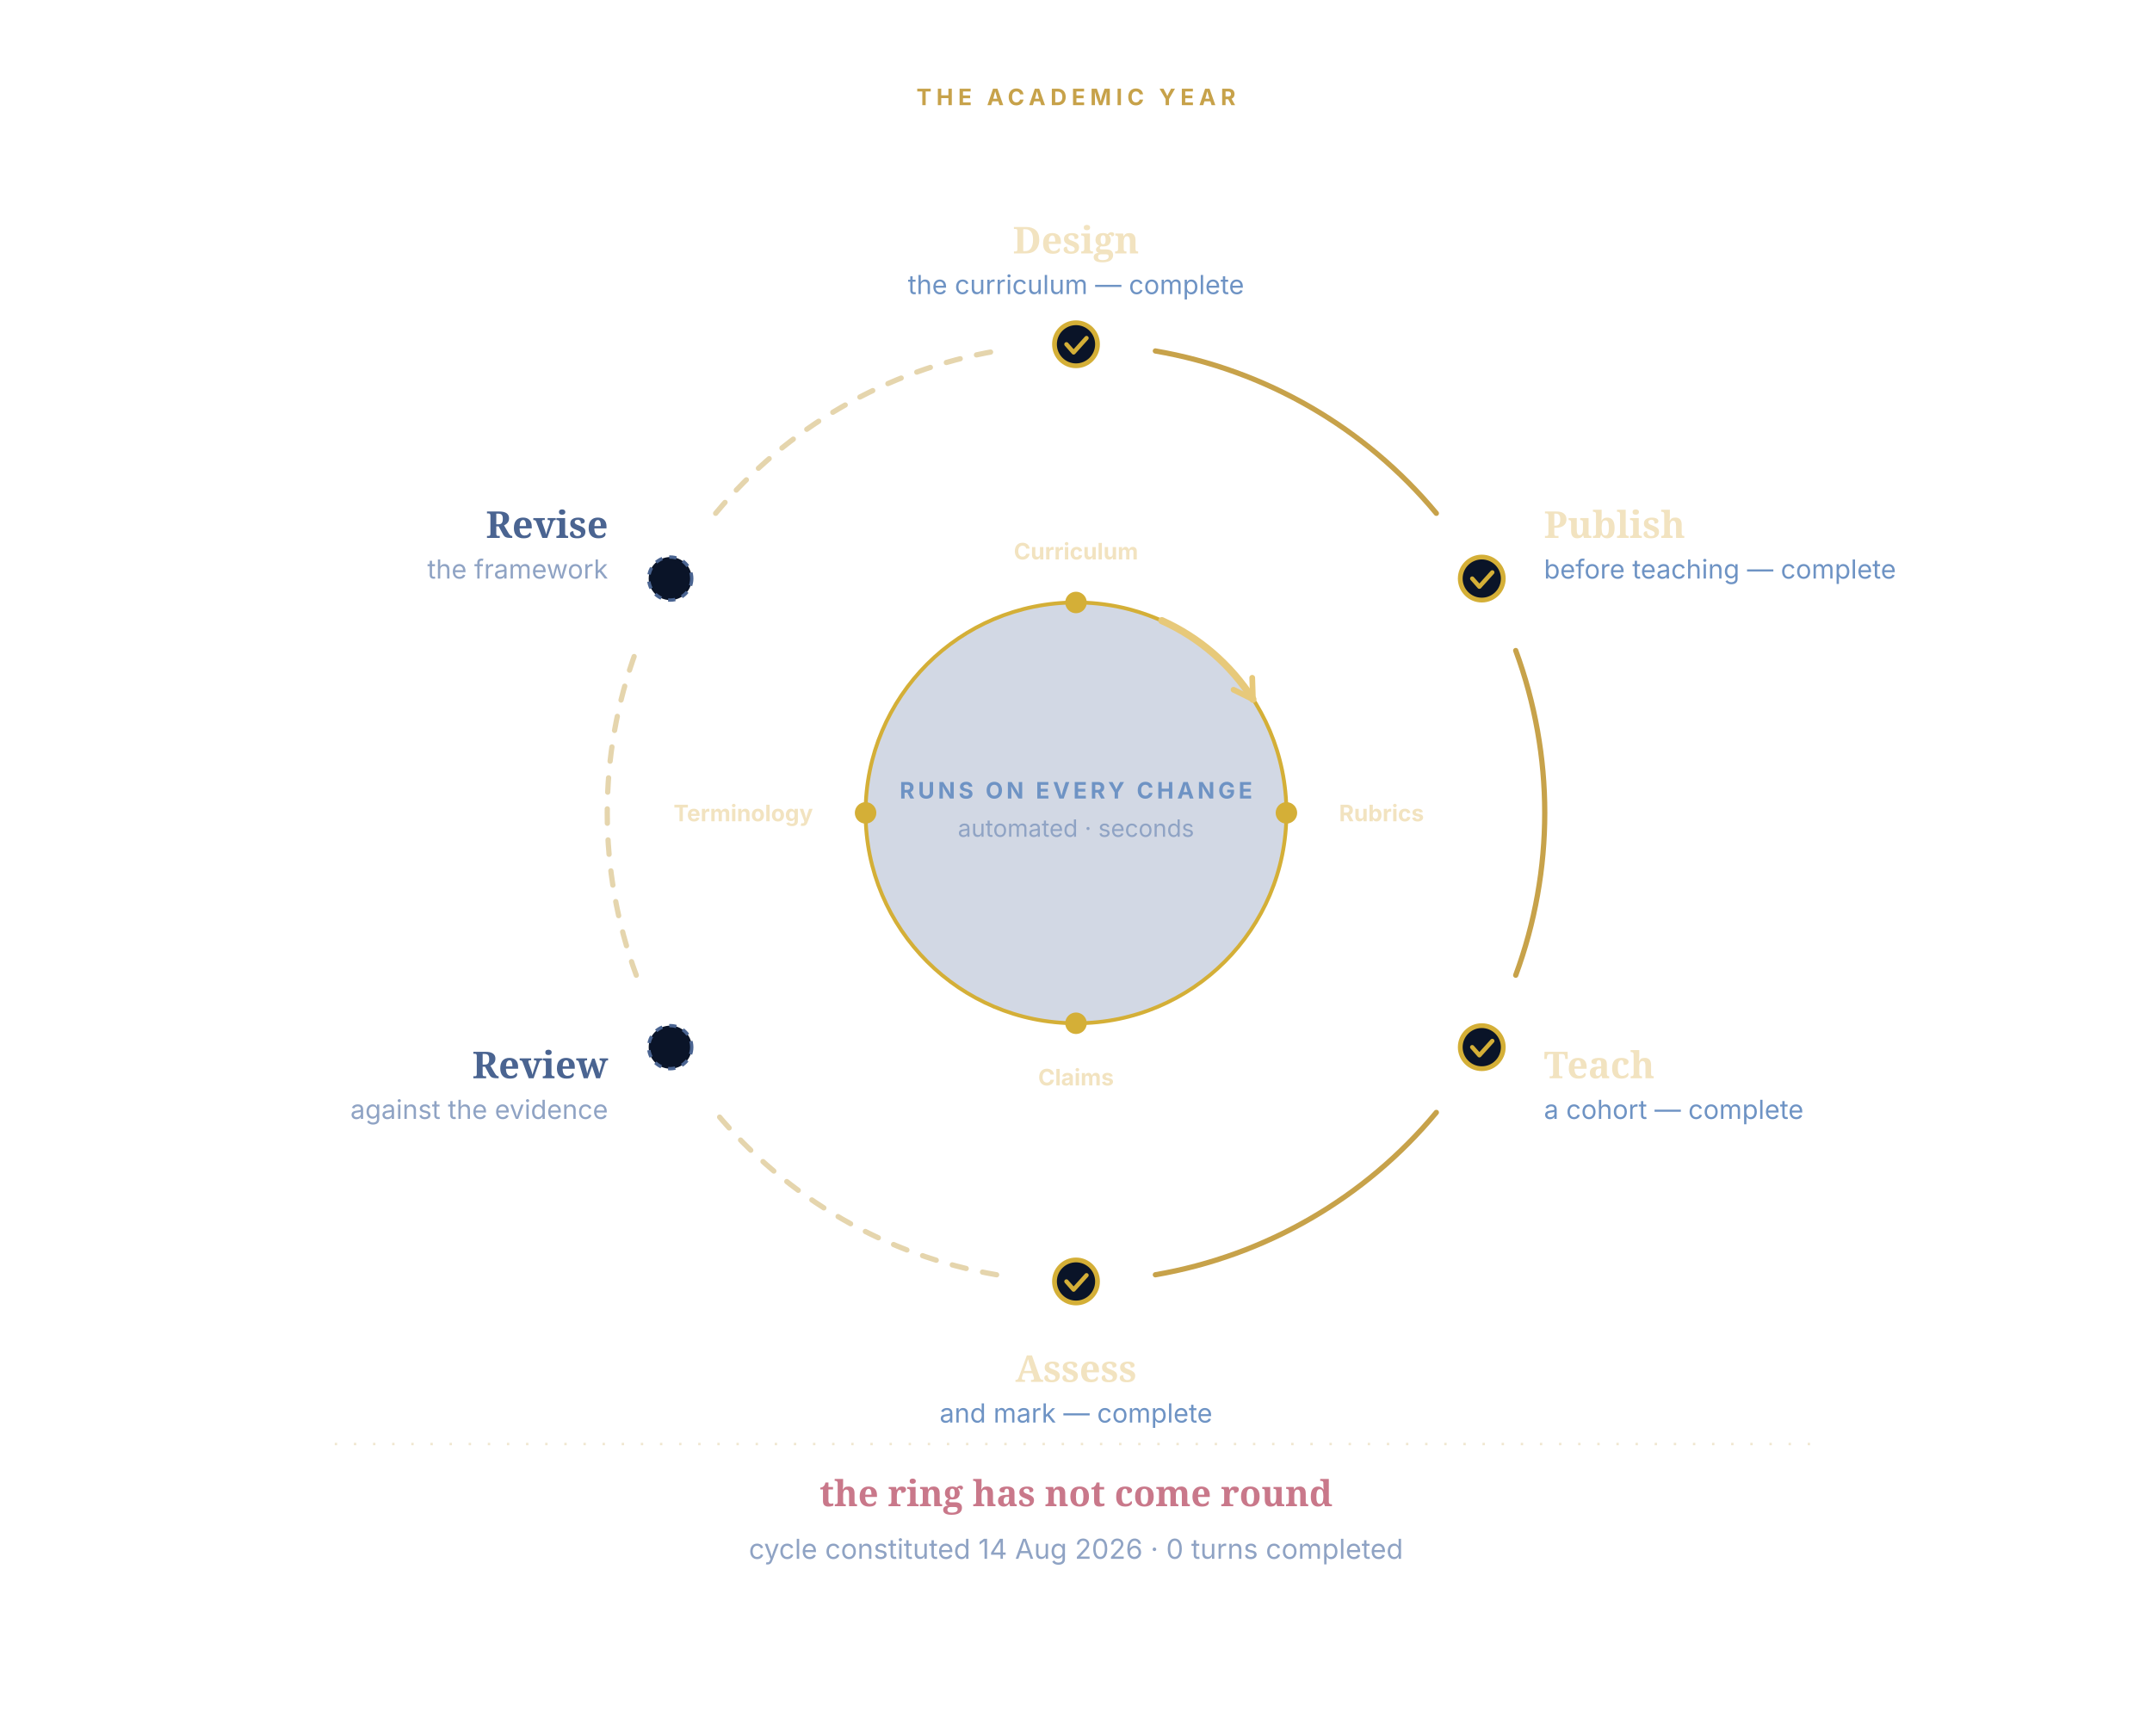
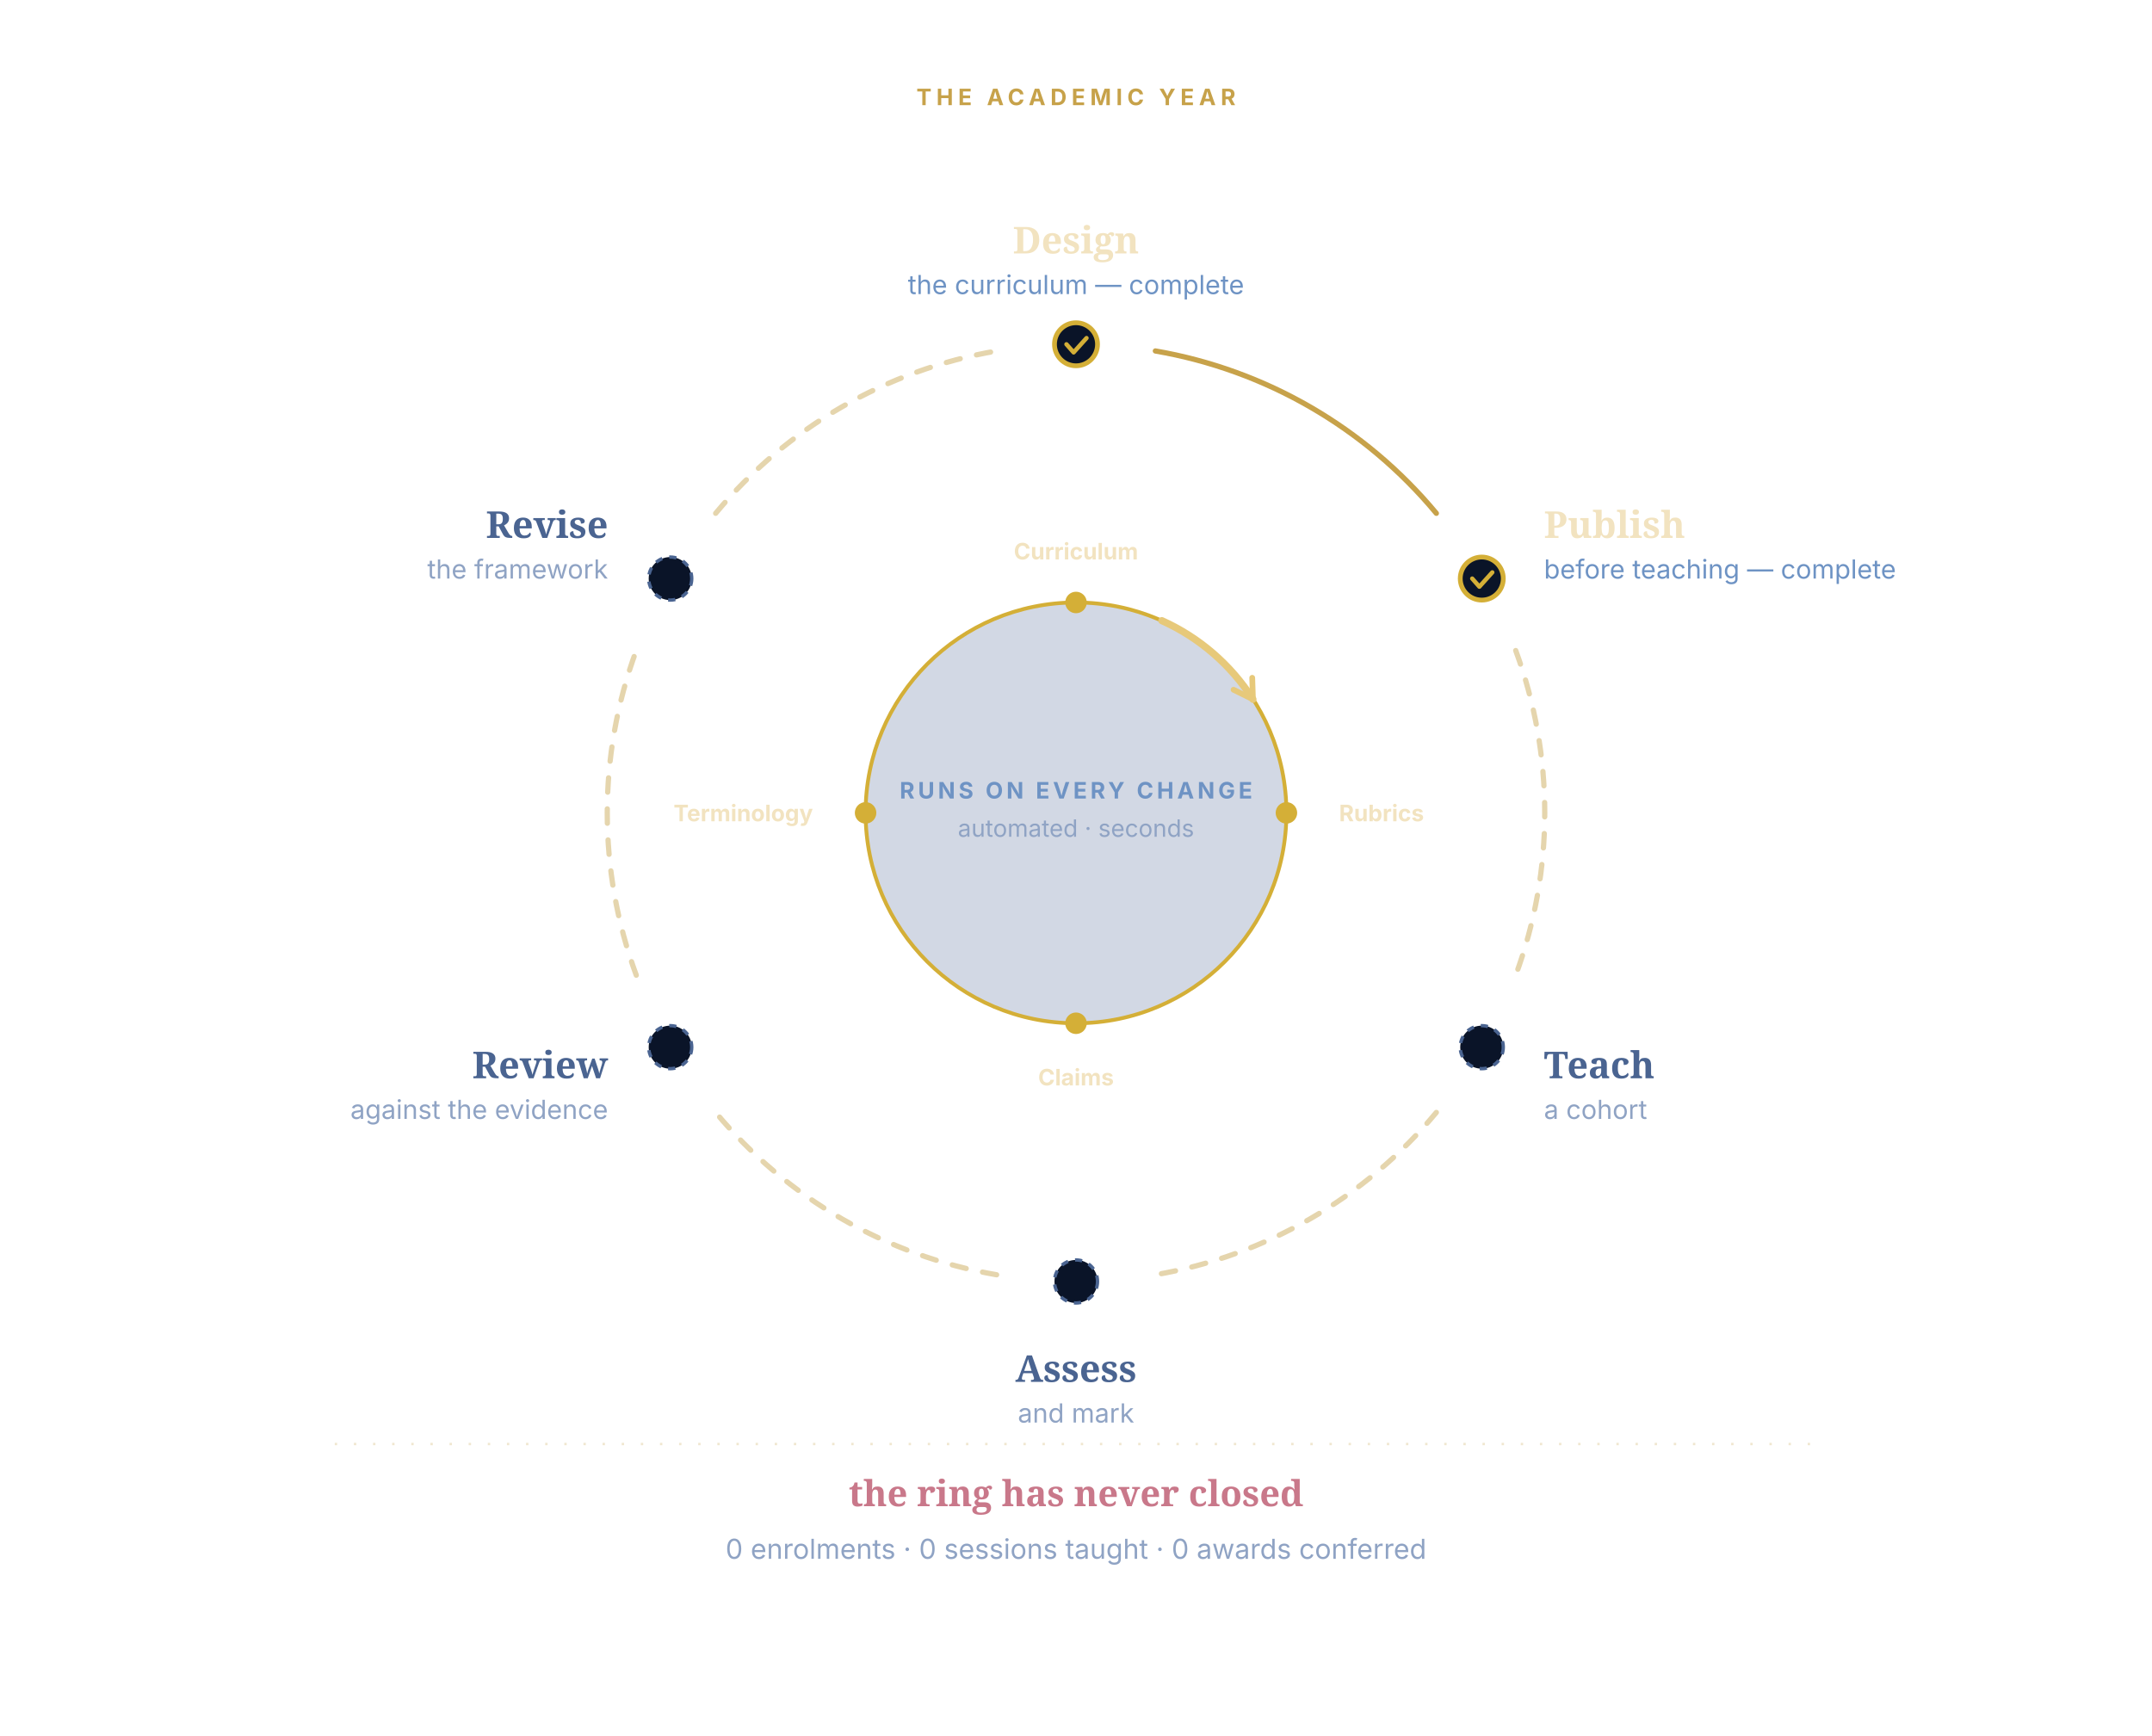
<svg xmlns="http://www.w3.org/2000/svg" viewBox="0 0 900 726" width="900" height="726" data-diagram="quality-cycle" role="img" lang="en" direction="ltr" aria-labelledby="quality-cycle-title quality-cycle-desc">
  <circle cx="450" cy="340" r="88" fill="rgba(31,61,122,0.20)" stroke="#D4AF37" stroke-width="1.6" />
  <g data-pop="">
    <circle cx="450.0" cy="252.0" r="4.5" fill="#D4AF37" />
  </g>
  <text data-pop="" x="450.0" y="234.0" text-anchor="middle" font-family="Inter, sans-serif" font-size="9.5" font-weight="700" fill="#F2E3C0">Curriculum</text>
  <g data-pop="">
    <circle cx="538.0" cy="340.0" r="4.5" fill="#D4AF37" />
  </g>
  <text data-pop="" x="560.0" y="343.5" text-anchor="start" font-family="Inter, sans-serif" font-size="9.5" font-weight="700" fill="#F2E3C0">Rubrics</text>
  <g data-pop="">
    <circle cx="450.0" cy="428.0" r="4.5" fill="#D4AF37" />
  </g>
  <text data-pop="" x="450.0" y="454.0" text-anchor="middle" font-family="Inter, sans-serif" font-size="9.5" font-weight="700" fill="#F2E3C0">Claims</text>
  <g data-pop="">
    <circle cx="362.0" cy="340.0" r="4.5" fill="#D4AF37" />
  </g>
  <text data-pop="" x="340.0" y="343.5" text-anchor="end" font-family="Inter, sans-serif" font-size="9.5" font-weight="700" fill="#F2E3C0">Terminology</text>
  <path data-draw="700" d="M485.9 259.6A88 88 0 0 1 524.0 292.5" fill="none" stroke="#E7C97A" stroke-width="3" stroke-linecap="round" />
  <path d="M524.0 292.5l-8.1 -4.0M524.0 292.5l-0.3 -9.0" fill="none" stroke="#E7C97A" stroke-width="2.4" stroke-linecap="round" data-pop="" />
  <text data-pop="" x="450.0" y="334.0" text-anchor="middle" font-family="Inter, sans-serif" font-size="9.5" font-weight="700" letter-spacing="1.4" fill="#6E93C4">RUNS ON EVERY CHANGE</text>
  <text data-pop="" x="450.0" y="350.0" text-anchor="middle" font-family="Inter, sans-serif" font-size="10" fill="#8FA3C4">automated · seconds</text>
  <path data-draw="700" d="M483.2 146.8A196 196 0 0 1 600.7 214.7" fill="none" stroke="#C7A24A" stroke-width="2.2" stroke-linecap="round" />
-   <path data-draw="820" d="M633.9 272.1A196 196 0 0 1 633.9 407.9" fill="none" stroke="#C7A24A" stroke-width="2.2" stroke-linecap="round" />
-   <path data-draw="940" d="M600.7 465.3A196 196 0 0 1 483.2 533.2" fill="none" stroke="#C7A24A" stroke-width="2.2" stroke-linecap="round" />
+   <path d="M633.9 272.1A196 196 0 0 1 633.9 407.9" fill="none" stroke="#C7A24A" stroke-width="2.2" stroke-opacity="0.45" stroke-dasharray="6 7" stroke-linecap="round" />
+   <path d="M600.7 465.3A196 196 0 0 1 483.2 533.2" fill="none" stroke="#C7A24A" stroke-width="2.2" stroke-opacity="0.45" stroke-dasharray="6 7" stroke-linecap="round" />
  <path d="M416.8 533.2A196 196 0 0 1 299.3 465.3" fill="none" stroke="#C7A24A" stroke-width="2.2" stroke-opacity="0.45" stroke-dasharray="6 7" stroke-linecap="round" />
  <path d="M266.1 407.9A196 196 0 0 1 266.1 272.1" fill="none" stroke="#C7A24A" stroke-width="2.2" stroke-opacity="0.45" stroke-dasharray="6 7" stroke-linecap="round" />
  <path d="M299.3 214.7A196 196 0 0 1 416.8 146.8" fill="none" stroke="#C7A24A" stroke-width="2.2" stroke-opacity="0.45" stroke-dasharray="6 7" stroke-linecap="round" />
  <g data-pop="">
    <circle cx="450.0" cy="144.0" r="9" fill="#0A1428" stroke="#D4AF37" stroke-width="2" />
    <path d="M446.0 144.0l3 3.4 5.4 -6" fill="none" stroke="#D4AF37" stroke-width="1.8" stroke-linecap="round" stroke-linejoin="round" />
  </g>
-   <text data-pop="" x="450.0" y="106.0" text-anchor="middle" font-family="'EB Garamond', Georgia, serif" font-size="15.5" font-weight="700" fill="#F2E3C0">Design</text>
+   <text data-pop="" x="450.0" y="106.0" text-anchor="middle" font-family="'Bodoni Moda', Georgia, serif" font-size="15.5" font-weight="700" fill="#F2E3C0">Design</text>
  <text data-pop="" x="450.0" y="123.0" text-anchor="middle" font-family="Inter, sans-serif" font-size="11" fill="#6E93C4">the curriculum — complete</text>
  <g data-pop="">
    <circle cx="619.7" cy="242.0" r="9" fill="#0A1428" stroke="#D4AF37" stroke-width="2" />
    <path d="M615.7 242.0l3 3.4 5.4 -6" fill="none" stroke="#D4AF37" stroke-width="1.8" stroke-linecap="round" stroke-linejoin="round" />
  </g>
-   <text data-pop="" x="645.7" y="225.0" text-anchor="start" font-family="'EB Garamond', Georgia, serif" font-size="15.5" font-weight="700" fill="#F2E3C0">Publish</text>
+   <text data-pop="" x="645.7" y="225.0" text-anchor="start" font-family="'Bodoni Moda', Georgia, serif" font-size="15.5" font-weight="700" fill="#F2E3C0">Publish</text>
  <text data-pop="" x="645.7" y="242.0" text-anchor="start" font-family="Inter, sans-serif" font-size="11" fill="#6E93C4">before teaching — complete</text>
  <g data-pop="">
-     <circle cx="619.7" cy="438.0" r="9" fill="#0A1428" stroke="#D4AF37" stroke-width="2" />
-     <path d="M615.7 438.0l3 3.4 5.4 -6" fill="none" stroke="#D4AF37" stroke-width="1.8" stroke-linecap="round" stroke-linejoin="round" />
+     <circle cx="619.7" cy="438.0" r="9" fill="#0A1428" stroke="#4A6491" stroke-width="1.4" stroke-dasharray="3 3" />
  </g>
-   <text data-pop="" x="645.7" y="451.0" text-anchor="start" font-family="'EB Garamond', Georgia, serif" font-size="15.5" font-weight="700" fill="#F2E3C0">Teach</text>
-   <text data-pop="" x="645.7" y="468.0" text-anchor="start" font-family="Inter, sans-serif" font-size="11" fill="#6E93C4">a cohort — complete</text>
+   <text data-pop="" x="645.7" y="451.0" text-anchor="start" font-family="'Bodoni Moda', Georgia, serif" font-size="15.5" font-weight="700" fill="#4A6491">Teach</text>
+   <text data-pop="" x="645.7" y="468.0" text-anchor="start" font-family="Inter, sans-serif" font-size="11" fill="#8FA3C4">a cohort</text>
  <g data-pop="">
-     <circle cx="450.0" cy="536.0" r="9" fill="#0A1428" stroke="#D4AF37" stroke-width="2" />
-     <path d="M446.0 536.0l3 3.4 5.4 -6" fill="none" stroke="#D4AF37" stroke-width="1.8" stroke-linecap="round" stroke-linejoin="round" />
+     <circle cx="450.0" cy="536.0" r="9" fill="#0A1428" stroke="#4A6491" stroke-width="1.4" stroke-dasharray="3 3" />
  </g>
-   <text data-pop="" x="450.0" y="578.0" text-anchor="middle" font-family="'EB Garamond', Georgia, serif" font-size="15.5" font-weight="700" fill="#F2E3C0">Assess</text>
-   <text data-pop="" x="450.0" y="595.0" text-anchor="middle" font-family="Inter, sans-serif" font-size="11" fill="#6E93C4">and mark — complete</text>
+   <text data-pop="" x="450.0" y="578.0" text-anchor="middle" font-family="'Bodoni Moda', Georgia, serif" font-size="15.5" font-weight="700" fill="#4A6491">Assess</text>
+   <text data-pop="" x="450.0" y="595.0" text-anchor="middle" font-family="Inter, sans-serif" font-size="11" fill="#8FA3C4">and mark</text>
  <g data-pop="">
    <circle cx="280.3" cy="438.0" r="9" fill="#0A1428" stroke="#4A6491" stroke-width="1.4" stroke-dasharray="3 3" />
  </g>
-   <text data-pop="" x="254.3" y="451.0" text-anchor="end" font-family="'EB Garamond', Georgia, serif" font-size="15.5" font-weight="700" fill="#4A6491">Review</text>
+   <text data-pop="" x="254.3" y="451.0" text-anchor="end" font-family="'Bodoni Moda', Georgia, serif" font-size="15.5" font-weight="700" fill="#4A6491">Review</text>
  <text data-pop="" x="254.3" y="468.0" text-anchor="end" font-family="Inter, sans-serif" font-size="11" fill="#8FA3C4">against the evidence</text>
  <g data-pop="">
    <circle cx="280.3" cy="242.0" r="9" fill="#0A1428" stroke="#4A6491" stroke-width="1.4" stroke-dasharray="3 3" />
  </g>
-   <text data-pop="" x="254.3" y="225.0" text-anchor="end" font-family="'EB Garamond', Georgia, serif" font-size="15.5" font-weight="700" fill="#4A6491">Revise</text>
+   <text data-pop="" x="254.3" y="225.0" text-anchor="end" font-family="'Bodoni Moda', Georgia, serif" font-size="15.5" font-weight="700" fill="#4A6491">Revise</text>
  <text data-pop="" x="254.3" y="242.0" text-anchor="end" font-family="Inter, sans-serif" font-size="11" fill="#8FA3C4">the framework</text>
  <text data-pop="" x="450.0" y="44.0" text-anchor="middle" font-family="Inter, sans-serif" font-size="9.5" font-weight="700" letter-spacing="2" fill="#C7A24A">THE ACADEMIC YEAR</text>
  <path d="M140.0 604.0L760.0 604.0" stroke="#C7A24A" stroke-width="1" stroke-opacity="0.26" stroke-dasharray="1 7" fill="none" />
-   <text data-pop="" x="450.0" y="630.0" text-anchor="middle" font-family="'EB Garamond', Georgia, serif" font-size="15" font-weight="700" fill="#C9788A">the ring has not come round</text>
-   <text data-pop="" x="450.0" y="652.0" text-anchor="middle" font-family="Inter, sans-serif" font-size="11.5" fill="#8FA3C4" direction="ltr">cycle constituted 14 Aug 2026 · 0 turns completed</text>
+   <text data-pop="" x="450.0" y="630.0" text-anchor="middle" font-family="'Bodoni Moda', Georgia, serif" font-size="15" font-weight="700" fill="#C9788A">the ring has never closed</text>
+   <text data-pop="" x="450.0" y="652.0" text-anchor="middle" font-family="Inter, sans-serif" font-size="11.5" fill="#8FA3C4" direction="ltr">0 enrolments · 0 sessions taught · 0 awards conferred</text>
</svg>
